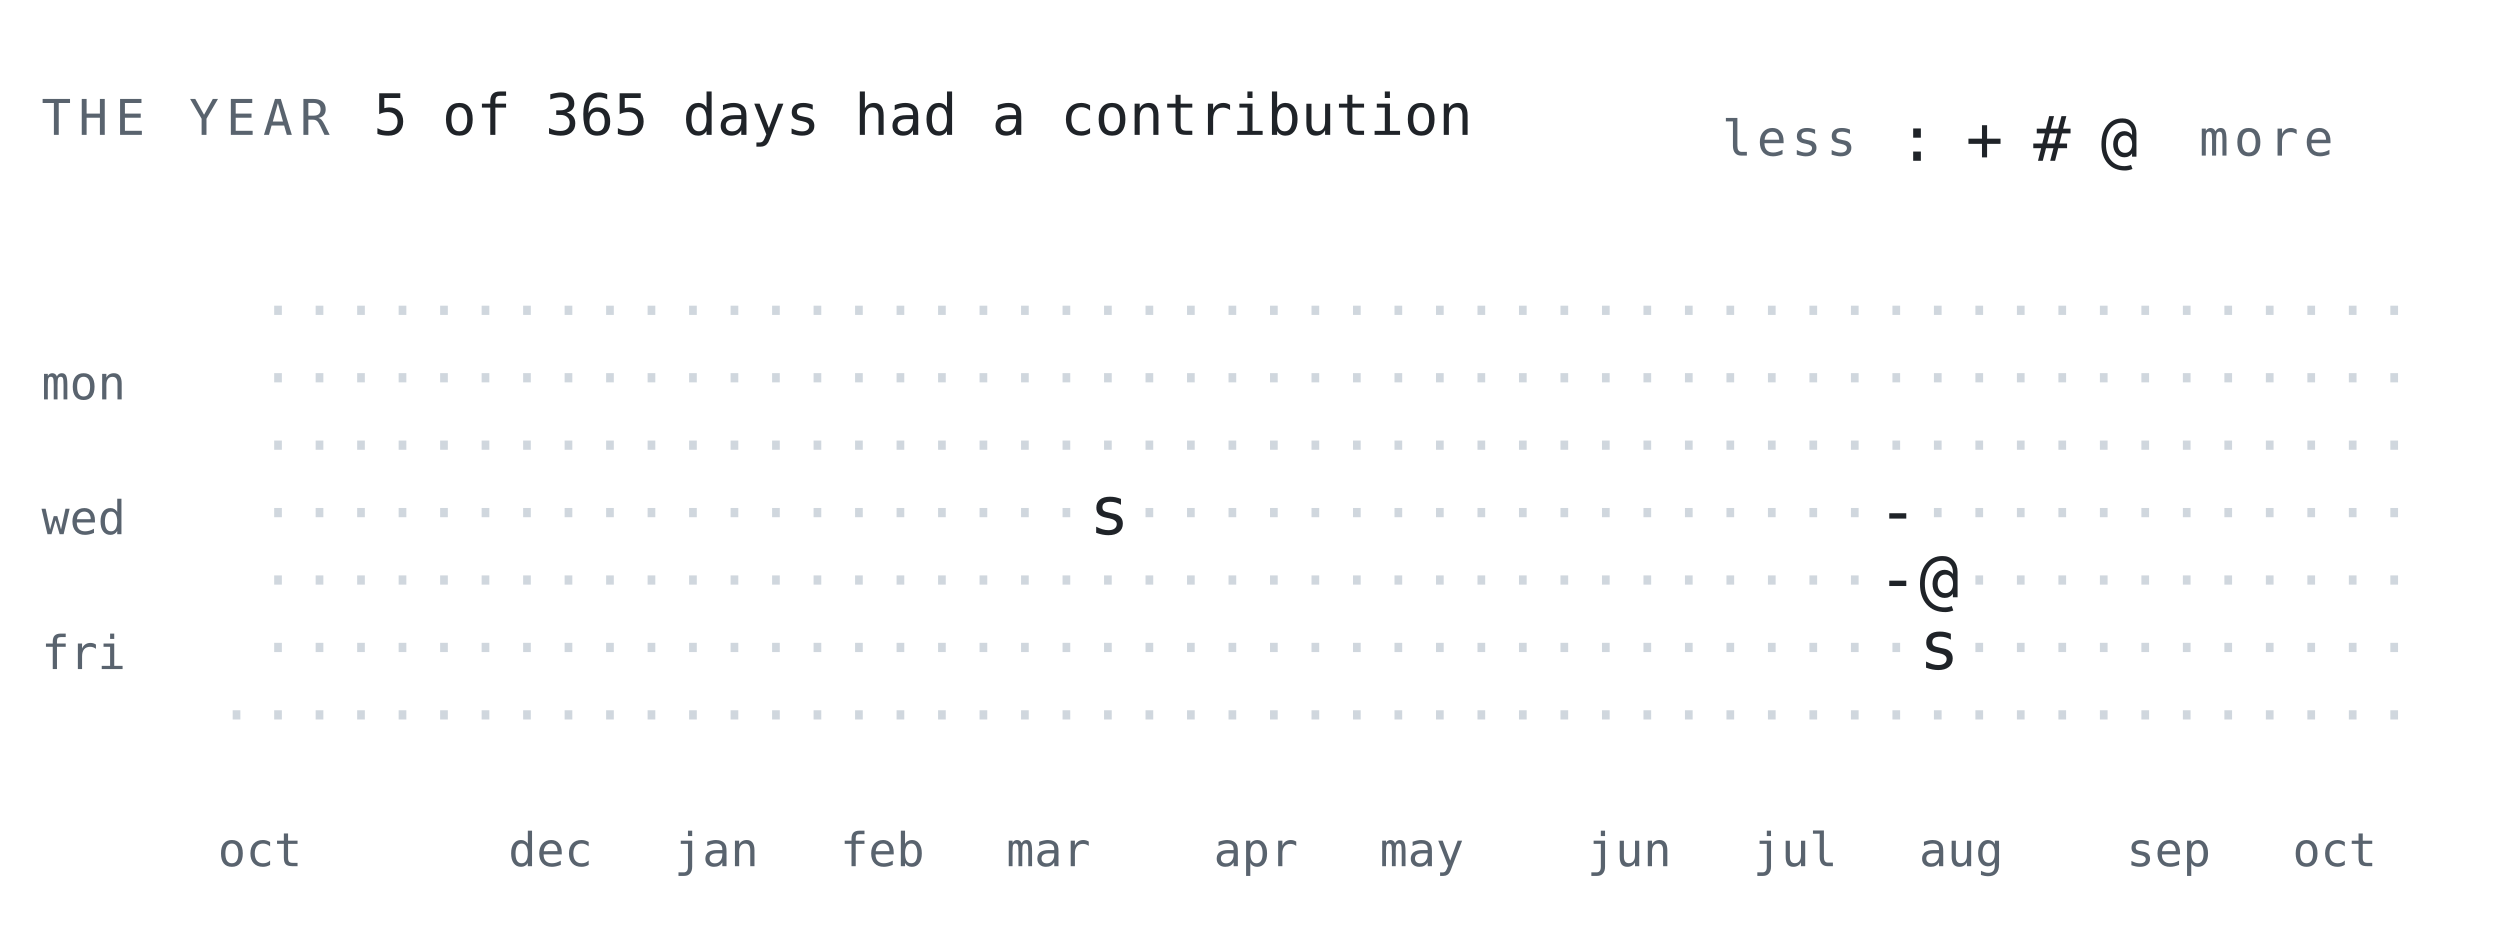
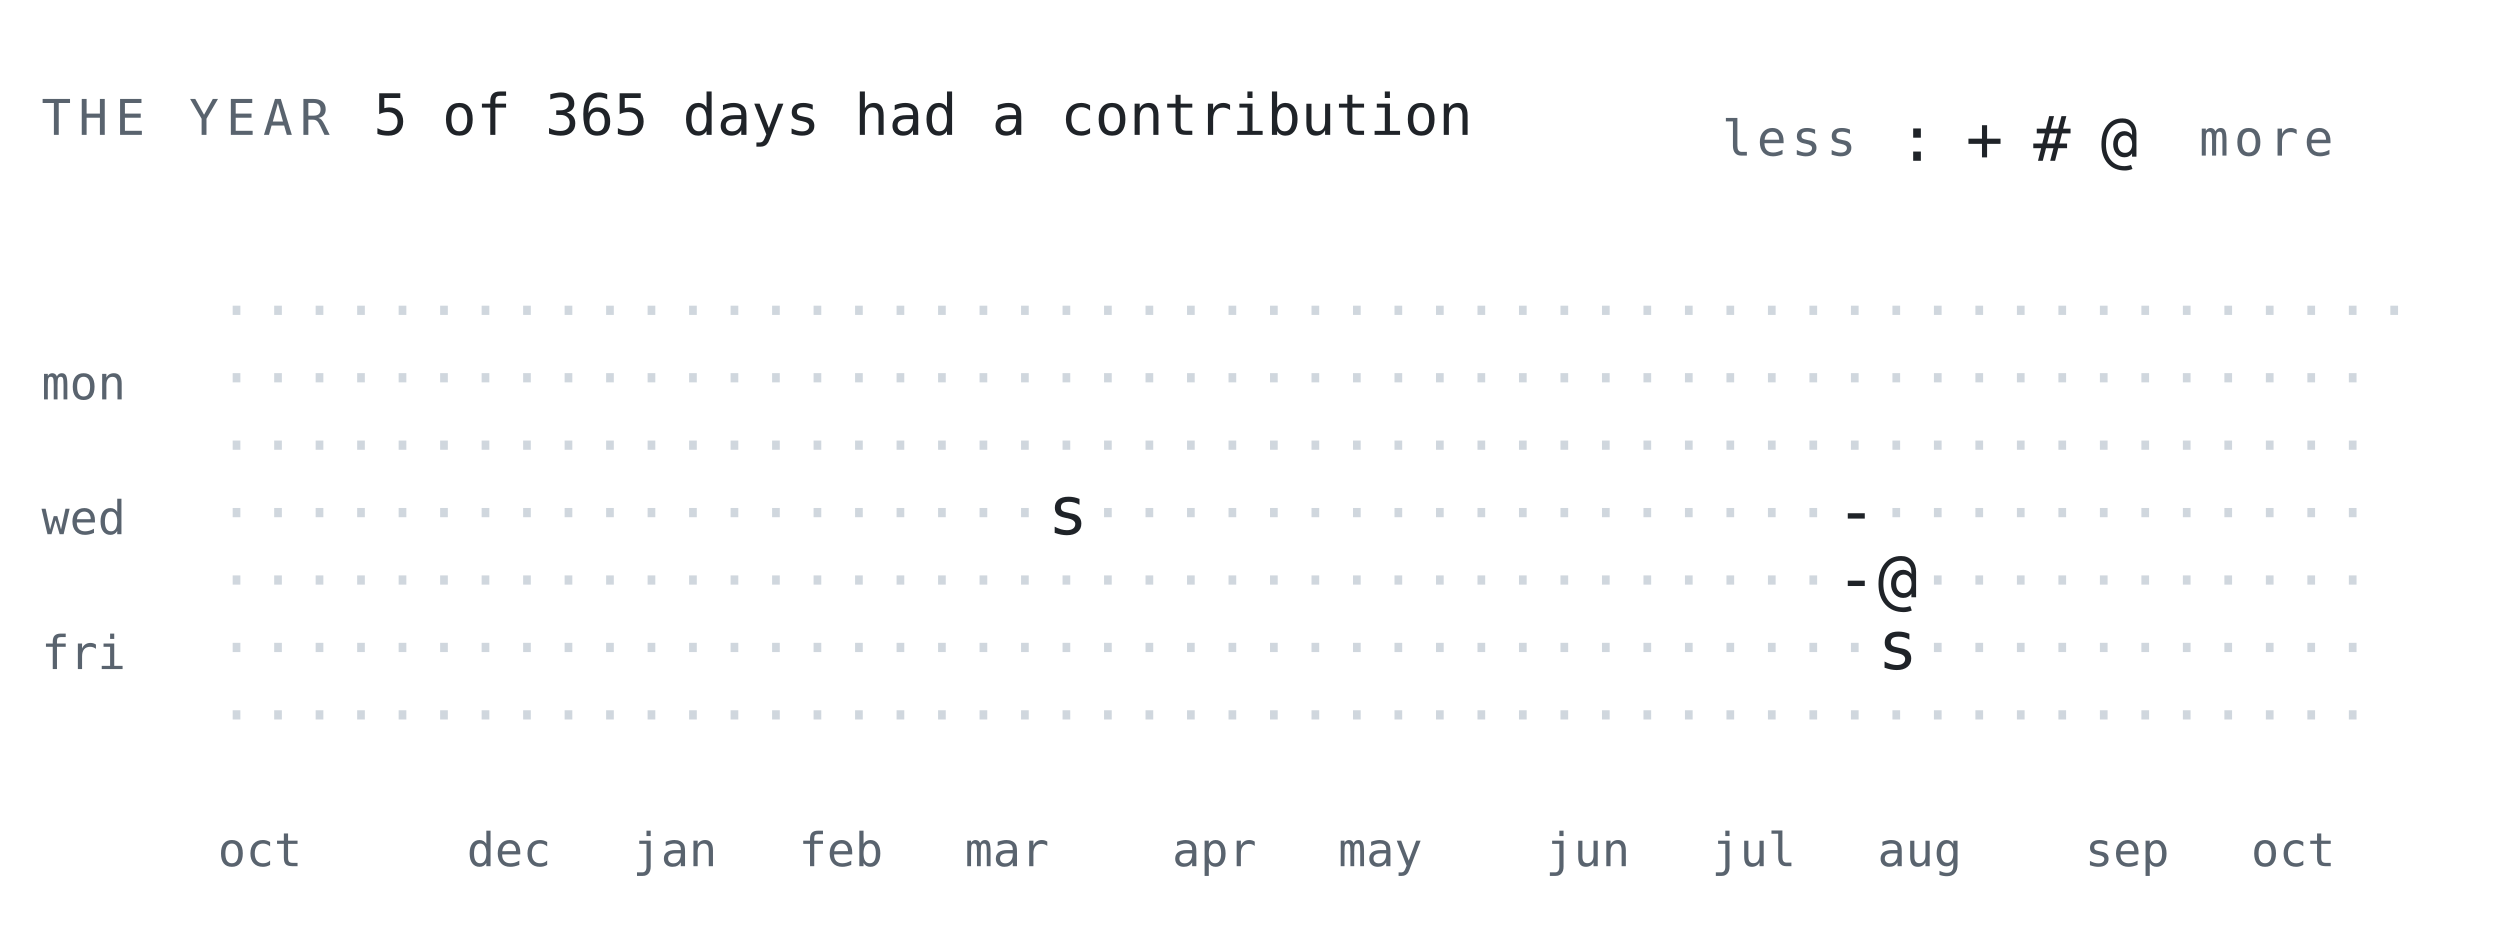
<svg xmlns="http://www.w3.org/2000/svg" viewBox="0 0 482 179" width="482" font-family="'JetBrains Mono', ui-monospace, SFMono-Regular, monospace">
  <style>
  .s{fill:#1f2328}  .m{fill:#59636e}  .t{fill:#d0d7de}
  .stk{stroke:#1f2328}  .trk{fill:#eaeef2}
  @media(prefers-color-scheme:dark){
    .s{fill:#e6edf3} .m{fill:#7d8590} .t{fill:#30363d}
    .stk{stroke:#e6edf3} .trk{fill:#21262d}
  }
</style>
  <rect fill="none" width="482" height="179" />
  <text class="m" x="8" y="26" font-size="9.5" letter-spacing="1.4">THE YEAR</text>
  <text class="s" x="72" y="26" font-size="11">5 of 365 days had a contribution</text>
  <text class="m" x="332" y="30" font-size="9.5" letter-spacing="1">less</text>
  <text class="s" x="366" y="31" font-size="12">:</text>
  <text class="s" x="379" y="31" font-size="12">+</text>
  <text class="s" x="392" y="31" font-size="12">#</text>
  <text class="s" x="405" y="31" font-size="12">@</text>
  <text class="m" x="424" y="30" font-size="9.5" letter-spacing="1">more</text>
+   <text class="t" x="42.0" y="64.0" font-size="12" xml:space="preserve">·</text>
+   <text class="t" x="42.0" y="77.0" font-size="12" xml:space="preserve">·</text>
+   <text class="t" x="42.0" y="90.0" font-size="12" xml:space="preserve">·</text>
+   <text class="t" x="42.0" y="103.0" font-size="12" xml:space="preserve">·</text>
+   <text class="t" x="42.0" y="116.0" font-size="12" xml:space="preserve">·</text>
+   <text class="t" x="42.0" y="129.0" font-size="12" xml:space="preserve">·</text>
  <text class="t" x="42.0" y="142.0" font-size="12" xml:space="preserve">·</text>
  <text class="t" x="50.0" y="64.0" font-size="12" xml:space="preserve">·</text>
  <text class="t" x="50.0" y="77.0" font-size="12" xml:space="preserve">·</text>
  <text class="t" x="50.0" y="90.0" font-size="12" xml:space="preserve">·</text>
  <text class="t" x="50.0" y="103.0" font-size="12" xml:space="preserve">·</text>
  <text class="t" x="50.0" y="116.0" font-size="12" xml:space="preserve">·</text>
  <text class="t" x="50.0" y="129.0" font-size="12" xml:space="preserve">·</text>
  <text class="t" x="50.0" y="142.0" font-size="12" xml:space="preserve">·</text>
  <text class="t" x="58.0" y="64.0" font-size="12" xml:space="preserve">·</text>
  <text class="t" x="58.0" y="77.0" font-size="12" xml:space="preserve">·</text>
  <text class="t" x="58.0" y="90.0" font-size="12" xml:space="preserve">·</text>
  <text class="t" x="58.0" y="103.0" font-size="12" xml:space="preserve">·</text>
  <text class="t" x="58.0" y="116.0" font-size="12" xml:space="preserve">·</text>
  <text class="t" x="58.0" y="129.0" font-size="12" xml:space="preserve">·</text>
  <text class="t" x="58.0" y="142.0" font-size="12" xml:space="preserve">·</text>
  <text class="t" x="66.0" y="64.0" font-size="12" xml:space="preserve">·</text>
  <text class="t" x="66.0" y="77.0" font-size="12" xml:space="preserve">·</text>
  <text class="t" x="66.0" y="90.0" font-size="12" xml:space="preserve">·</text>
  <text class="t" x="66.0" y="103.0" font-size="12" xml:space="preserve">·</text>
  <text class="t" x="66.0" y="116.0" font-size="12" xml:space="preserve">·</text>
  <text class="t" x="66.0" y="129.0" font-size="12" xml:space="preserve">·</text>
  <text class="t" x="66.0" y="142.0" font-size="12" xml:space="preserve">·</text>
  <text class="t" x="74.0" y="64.0" font-size="12" xml:space="preserve">·</text>
  <text class="t" x="74.0" y="77.0" font-size="12" xml:space="preserve">·</text>
  <text class="t" x="74.0" y="90.0" font-size="12" xml:space="preserve">·</text>
  <text class="t" x="74.0" y="103.0" font-size="12" xml:space="preserve">·</text>
  <text class="t" x="74.0" y="116.0" font-size="12" xml:space="preserve">·</text>
  <text class="t" x="74.0" y="129.0" font-size="12" xml:space="preserve">·</text>
  <text class="t" x="74.0" y="142.0" font-size="12" xml:space="preserve">·</text>
  <text class="t" x="82.0" y="64.0" font-size="12" xml:space="preserve">·</text>
  <text class="t" x="82.0" y="77.0" font-size="12" xml:space="preserve">·</text>
  <text class="t" x="82.0" y="90.0" font-size="12" xml:space="preserve">·</text>
  <text class="t" x="82.0" y="103.0" font-size="12" xml:space="preserve">·</text>
  <text class="t" x="82.0" y="116.0" font-size="12" xml:space="preserve">·</text>
  <text class="t" x="82.0" y="129.0" font-size="12" xml:space="preserve">·</text>
  <text class="t" x="82.0" y="142.0" font-size="12" xml:space="preserve">·</text>
  <text class="t" x="90.0" y="64.0" font-size="12" xml:space="preserve">·</text>
  <text class="t" x="90.0" y="77.0" font-size="12" xml:space="preserve">·</text>
  <text class="t" x="90.0" y="90.0" font-size="12" xml:space="preserve">·</text>
  <text class="t" x="90.0" y="103.0" font-size="12" xml:space="preserve">·</text>
  <text class="t" x="90.0" y="116.0" font-size="12" xml:space="preserve">·</text>
  <text class="t" x="90.0" y="129.0" font-size="12" xml:space="preserve">·</text>
  <text class="t" x="90.0" y="142.0" font-size="12" xml:space="preserve">·</text>
  <text class="t" x="98.0" y="64.0" font-size="12" xml:space="preserve">·</text>
  <text class="t" x="98.0" y="77.0" font-size="12" xml:space="preserve">·</text>
  <text class="t" x="98.0" y="90.0" font-size="12" xml:space="preserve">·</text>
  <text class="t" x="98.0" y="103.0" font-size="12" xml:space="preserve">·</text>
  <text class="t" x="98.0" y="116.0" font-size="12" xml:space="preserve">·</text>
  <text class="t" x="98.0" y="129.0" font-size="12" xml:space="preserve">·</text>
  <text class="t" x="98.0" y="142.0" font-size="12" xml:space="preserve">·</text>
  <text class="t" x="106.0" y="64.0" font-size="12" xml:space="preserve">·</text>
  <text class="t" x="106.0" y="77.0" font-size="12" xml:space="preserve">·</text>
  <text class="t" x="106.0" y="90.0" font-size="12" xml:space="preserve">·</text>
  <text class="t" x="106.0" y="103.0" font-size="12" xml:space="preserve">·</text>
  <text class="t" x="106.0" y="116.0" font-size="12" xml:space="preserve">·</text>
  <text class="t" x="106.0" y="129.0" font-size="12" xml:space="preserve">·</text>
  <text class="t" x="106.0" y="142.0" font-size="12" xml:space="preserve">·</text>
  <text class="t" x="114.0" y="64.0" font-size="12" xml:space="preserve">·</text>
  <text class="t" x="114.0" y="77.0" font-size="12" xml:space="preserve">·</text>
  <text class="t" x="114.0" y="90.0" font-size="12" xml:space="preserve">·</text>
  <text class="t" x="114.0" y="103.0" font-size="12" xml:space="preserve">·</text>
  <text class="t" x="114.0" y="116.0" font-size="12" xml:space="preserve">·</text>
  <text class="t" x="114.0" y="129.0" font-size="12" xml:space="preserve">·</text>
  <text class="t" x="114.0" y="142.0" font-size="12" xml:space="preserve">·</text>
  <text class="t" x="122.0" y="64.0" font-size="12" xml:space="preserve">·</text>
  <text class="t" x="122.0" y="77.0" font-size="12" xml:space="preserve">·</text>
  <text class="t" x="122.0" y="90.0" font-size="12" xml:space="preserve">·</text>
  <text class="t" x="122.0" y="103.0" font-size="12" xml:space="preserve">·</text>
  <text class="t" x="122.0" y="116.0" font-size="12" xml:space="preserve">·</text>
  <text class="t" x="122.0" y="129.0" font-size="12" xml:space="preserve">·</text>
  <text class="t" x="122.0" y="142.0" font-size="12" xml:space="preserve">·</text>
  <text class="t" x="130.0" y="64.0" font-size="12" xml:space="preserve">·</text>
  <text class="t" x="130.0" y="77.0" font-size="12" xml:space="preserve">·</text>
  <text class="t" x="130.0" y="90.0" font-size="12" xml:space="preserve">·</text>
  <text class="t" x="130.0" y="103.0" font-size="12" xml:space="preserve">·</text>
  <text class="t" x="130.0" y="116.0" font-size="12" xml:space="preserve">·</text>
  <text class="t" x="130.0" y="129.0" font-size="12" xml:space="preserve">·</text>
  <text class="t" x="130.0" y="142.0" font-size="12" xml:space="preserve">·</text>
  <text class="t" x="138.0" y="64.0" font-size="12" xml:space="preserve">·</text>
  <text class="t" x="138.0" y="77.0" font-size="12" xml:space="preserve">·</text>
  <text class="t" x="138.0" y="90.0" font-size="12" xml:space="preserve">·</text>
  <text class="t" x="138.0" y="103.0" font-size="12" xml:space="preserve">·</text>
  <text class="t" x="138.0" y="116.0" font-size="12" xml:space="preserve">·</text>
  <text class="t" x="138.0" y="129.0" font-size="12" xml:space="preserve">·</text>
  <text class="t" x="138.0" y="142.0" font-size="12" xml:space="preserve">·</text>
  <text class="t" x="146.0" y="64.0" font-size="12" xml:space="preserve">·</text>
  <text class="t" x="146.0" y="77.0" font-size="12" xml:space="preserve">·</text>
  <text class="t" x="146.0" y="90.0" font-size="12" xml:space="preserve">·</text>
  <text class="t" x="146.0" y="103.0" font-size="12" xml:space="preserve">·</text>
  <text class="t" x="146.0" y="116.0" font-size="12" xml:space="preserve">·</text>
  <text class="t" x="146.0" y="129.0" font-size="12" xml:space="preserve">·</text>
  <text class="t" x="146.0" y="142.0" font-size="12" xml:space="preserve">·</text>
  <text class="t" x="154.0" y="64.0" font-size="12" xml:space="preserve">·</text>
  <text class="t" x="154.0" y="77.0" font-size="12" xml:space="preserve">·</text>
  <text class="t" x="154.0" y="90.0" font-size="12" xml:space="preserve">·</text>
  <text class="t" x="154.0" y="103.0" font-size="12" xml:space="preserve">·</text>
  <text class="t" x="154.0" y="116.0" font-size="12" xml:space="preserve">·</text>
  <text class="t" x="154.0" y="129.0" font-size="12" xml:space="preserve">·</text>
  <text class="t" x="154.0" y="142.0" font-size="12" xml:space="preserve">·</text>
  <text class="t" x="162.0" y="64.0" font-size="12" xml:space="preserve">·</text>
  <text class="t" x="162.0" y="77.0" font-size="12" xml:space="preserve">·</text>
  <text class="t" x="162.0" y="90.0" font-size="12" xml:space="preserve">·</text>
  <text class="t" x="162.0" y="103.0" font-size="12" xml:space="preserve">·</text>
  <text class="t" x="162.0" y="116.0" font-size="12" xml:space="preserve">·</text>
  <text class="t" x="162.0" y="129.0" font-size="12" xml:space="preserve">·</text>
  <text class="t" x="162.0" y="142.0" font-size="12" xml:space="preserve">·</text>
  <text class="t" x="170.0" y="64.0" font-size="12" xml:space="preserve">·</text>
  <text class="t" x="170.0" y="77.0" font-size="12" xml:space="preserve">·</text>
  <text class="t" x="170.0" y="90.0" font-size="12" xml:space="preserve">·</text>
  <text class="t" x="170.0" y="103.0" font-size="12" xml:space="preserve">·</text>
  <text class="t" x="170.0" y="116.0" font-size="12" xml:space="preserve">·</text>
  <text class="t" x="170.0" y="129.0" font-size="12" xml:space="preserve">·</text>
  <text class="t" x="170.0" y="142.0" font-size="12" xml:space="preserve">·</text>
  <text class="t" x="178.0" y="64.0" font-size="12" xml:space="preserve">·</text>
  <text class="t" x="178.0" y="77.0" font-size="12" xml:space="preserve">·</text>
  <text class="t" x="178.0" y="90.0" font-size="12" xml:space="preserve">·</text>
  <text class="t" x="178.0" y="103.0" font-size="12" xml:space="preserve">·</text>
  <text class="t" x="178.0" y="116.0" font-size="12" xml:space="preserve">·</text>
  <text class="t" x="178.0" y="129.0" font-size="12" xml:space="preserve">·</text>
  <text class="t" x="178.0" y="142.0" font-size="12" xml:space="preserve">·</text>
  <text class="t" x="186.0" y="64.0" font-size="12" xml:space="preserve">·</text>
  <text class="t" x="186.0" y="77.0" font-size="12" xml:space="preserve">·</text>
  <text class="t" x="186.0" y="90.0" font-size="12" xml:space="preserve">·</text>
  <text class="t" x="186.0" y="103.0" font-size="12" xml:space="preserve">·</text>
  <text class="t" x="186.0" y="116.0" font-size="12" xml:space="preserve">·</text>
  <text class="t" x="186.0" y="129.0" font-size="12" xml:space="preserve">·</text>
  <text class="t" x="186.0" y="142.0" font-size="12" xml:space="preserve">·</text>
  <text class="t" x="194.0" y="64.0" font-size="12" xml:space="preserve">·</text>
  <text class="t" x="194.0" y="77.0" font-size="12" xml:space="preserve">·</text>
  <text class="t" x="194.0" y="90.0" font-size="12" xml:space="preserve">·</text>
  <text class="t" x="194.0" y="103.0" font-size="12" xml:space="preserve">·</text>
  <text class="t" x="194.0" y="116.0" font-size="12" xml:space="preserve">·</text>
  <text class="t" x="194.0" y="129.0" font-size="12" xml:space="preserve">·</text>
  <text class="t" x="194.0" y="142.0" font-size="12" xml:space="preserve">·</text>
  <text class="t" x="202.0" y="64.0" font-size="12" xml:space="preserve">·</text>
  <text class="t" x="202.0" y="77.0" font-size="12" xml:space="preserve">·</text>
  <text class="t" x="202.0" y="90.0" font-size="12" xml:space="preserve">·</text>
-   <text class="t" x="202.0" y="103.0" font-size="12" xml:space="preserve">·</text>
+   <text class="s" x="202.0" y="103.0" font-size="12.9" xml:space="preserve">s</text>
  <text class="t" x="202.0" y="116.0" font-size="12" xml:space="preserve">·</text>
  <text class="t" x="202.0" y="129.0" font-size="12" xml:space="preserve">·</text>
  <text class="t" x="202.0" y="142.0" font-size="12" xml:space="preserve">·</text>
  <text class="t" x="210.0" y="64.0" font-size="12" xml:space="preserve">·</text>
  <text class="t" x="210.0" y="77.0" font-size="12" xml:space="preserve">·</text>
  <text class="t" x="210.0" y="90.0" font-size="12" xml:space="preserve">·</text>
-   <text class="s" x="210.0" y="103.0" font-size="12.9" xml:space="preserve">s</text>
+   <text class="t" x="210.0" y="103.0" font-size="12" xml:space="preserve">·</text>
  <text class="t" x="210.0" y="116.0" font-size="12" xml:space="preserve">·</text>
  <text class="t" x="210.0" y="129.0" font-size="12" xml:space="preserve">·</text>
  <text class="t" x="210.0" y="142.0" font-size="12" xml:space="preserve">·</text>
  <text class="t" x="218.0" y="64.0" font-size="12" xml:space="preserve">·</text>
  <text class="t" x="218.0" y="77.0" font-size="12" xml:space="preserve">·</text>
  <text class="t" x="218.0" y="90.0" font-size="12" xml:space="preserve">·</text>
  <text class="t" x="218.0" y="103.0" font-size="12" xml:space="preserve">·</text>
  <text class="t" x="218.0" y="116.0" font-size="12" xml:space="preserve">·</text>
  <text class="t" x="218.0" y="129.0" font-size="12" xml:space="preserve">·</text>
  <text class="t" x="218.0" y="142.0" font-size="12" xml:space="preserve">·</text>
  <text class="t" x="226.0" y="64.0" font-size="12" xml:space="preserve">·</text>
  <text class="t" x="226.0" y="77.0" font-size="12" xml:space="preserve">·</text>
  <text class="t" x="226.0" y="90.0" font-size="12" xml:space="preserve">·</text>
  <text class="t" x="226.0" y="103.0" font-size="12" xml:space="preserve">·</text>
  <text class="t" x="226.0" y="116.0" font-size="12" xml:space="preserve">·</text>
  <text class="t" x="226.0" y="129.0" font-size="12" xml:space="preserve">·</text>
  <text class="t" x="226.0" y="142.0" font-size="12" xml:space="preserve">·</text>
  <text class="t" x="234.0" y="64.0" font-size="12" xml:space="preserve">·</text>
  <text class="t" x="234.0" y="77.0" font-size="12" xml:space="preserve">·</text>
  <text class="t" x="234.0" y="90.0" font-size="12" xml:space="preserve">·</text>
  <text class="t" x="234.0" y="103.0" font-size="12" xml:space="preserve">·</text>
  <text class="t" x="234.0" y="116.0" font-size="12" xml:space="preserve">·</text>
  <text class="t" x="234.0" y="129.0" font-size="12" xml:space="preserve">·</text>
  <text class="t" x="234.0" y="142.0" font-size="12" xml:space="preserve">·</text>
  <text class="t" x="242.0" y="64.0" font-size="12" xml:space="preserve">·</text>
  <text class="t" x="242.0" y="77.0" font-size="12" xml:space="preserve">·</text>
  <text class="t" x="242.0" y="90.0" font-size="12" xml:space="preserve">·</text>
  <text class="t" x="242.0" y="103.0" font-size="12" xml:space="preserve">·</text>
  <text class="t" x="242.0" y="116.0" font-size="12" xml:space="preserve">·</text>
  <text class="t" x="242.0" y="129.0" font-size="12" xml:space="preserve">·</text>
  <text class="t" x="242.0" y="142.0" font-size="12" xml:space="preserve">·</text>
  <text class="t" x="250.0" y="64.0" font-size="12" xml:space="preserve">·</text>
  <text class="t" x="250.0" y="77.0" font-size="12" xml:space="preserve">·</text>
  <text class="t" x="250.0" y="90.0" font-size="12" xml:space="preserve">·</text>
  <text class="t" x="250.0" y="103.0" font-size="12" xml:space="preserve">·</text>
  <text class="t" x="250.0" y="116.0" font-size="12" xml:space="preserve">·</text>
  <text class="t" x="250.0" y="129.0" font-size="12" xml:space="preserve">·</text>
  <text class="t" x="250.0" y="142.0" font-size="12" xml:space="preserve">·</text>
  <text class="t" x="258.0" y="64.0" font-size="12" xml:space="preserve">·</text>
  <text class="t" x="258.0" y="77.0" font-size="12" xml:space="preserve">·</text>
  <text class="t" x="258.0" y="90.0" font-size="12" xml:space="preserve">·</text>
  <text class="t" x="258.0" y="103.0" font-size="12" xml:space="preserve">·</text>
  <text class="t" x="258.0" y="116.0" font-size="12" xml:space="preserve">·</text>
  <text class="t" x="258.0" y="129.0" font-size="12" xml:space="preserve">·</text>
  <text class="t" x="258.0" y="142.0" font-size="12" xml:space="preserve">·</text>
  <text class="t" x="266.0" y="64.0" font-size="12" xml:space="preserve">·</text>
  <text class="t" x="266.0" y="77.0" font-size="12" xml:space="preserve">·</text>
  <text class="t" x="266.0" y="90.0" font-size="12" xml:space="preserve">·</text>
  <text class="t" x="266.0" y="103.0" font-size="12" xml:space="preserve">·</text>
  <text class="t" x="266.0" y="116.0" font-size="12" xml:space="preserve">·</text>
  <text class="t" x="266.0" y="129.0" font-size="12" xml:space="preserve">·</text>
  <text class="t" x="266.0" y="142.0" font-size="12" xml:space="preserve">·</text>
  <text class="t" x="274.0" y="64.0" font-size="12" xml:space="preserve">·</text>
  <text class="t" x="274.0" y="77.0" font-size="12" xml:space="preserve">·</text>
  <text class="t" x="274.0" y="90.0" font-size="12" xml:space="preserve">·</text>
  <text class="t" x="274.0" y="103.0" font-size="12" xml:space="preserve">·</text>
  <text class="t" x="274.0" y="116.0" font-size="12" xml:space="preserve">·</text>
  <text class="t" x="274.0" y="129.0" font-size="12" xml:space="preserve">·</text>
  <text class="t" x="274.0" y="142.0" font-size="12" xml:space="preserve">·</text>
  <text class="t" x="282.0" y="64.0" font-size="12" xml:space="preserve">·</text>
  <text class="t" x="282.0" y="77.0" font-size="12" xml:space="preserve">·</text>
  <text class="t" x="282.0" y="90.0" font-size="12" xml:space="preserve">·</text>
  <text class="t" x="282.0" y="103.0" font-size="12" xml:space="preserve">·</text>
  <text class="t" x="282.0" y="116.0" font-size="12" xml:space="preserve">·</text>
  <text class="t" x="282.0" y="129.0" font-size="12" xml:space="preserve">·</text>
  <text class="t" x="282.0" y="142.0" font-size="12" xml:space="preserve">·</text>
  <text class="t" x="290.0" y="64.0" font-size="12" xml:space="preserve">·</text>
  <text class="t" x="290.0" y="77.0" font-size="12" xml:space="preserve">·</text>
  <text class="t" x="290.0" y="90.0" font-size="12" xml:space="preserve">·</text>
  <text class="t" x="290.0" y="103.0" font-size="12" xml:space="preserve">·</text>
  <text class="t" x="290.0" y="116.0" font-size="12" xml:space="preserve">·</text>
  <text class="t" x="290.0" y="129.0" font-size="12" xml:space="preserve">·</text>
  <text class="t" x="290.0" y="142.0" font-size="12" xml:space="preserve">·</text>
  <text class="t" x="298.0" y="64.0" font-size="12" xml:space="preserve">·</text>
  <text class="t" x="298.0" y="77.0" font-size="12" xml:space="preserve">·</text>
  <text class="t" x="298.0" y="90.0" font-size="12" xml:space="preserve">·</text>
  <text class="t" x="298.0" y="103.0" font-size="12" xml:space="preserve">·</text>
  <text class="t" x="298.0" y="116.0" font-size="12" xml:space="preserve">·</text>
  <text class="t" x="298.0" y="129.0" font-size="12" xml:space="preserve">·</text>
  <text class="t" x="298.0" y="142.0" font-size="12" xml:space="preserve">·</text>
  <text class="t" x="306.0" y="64.0" font-size="12" xml:space="preserve">·</text>
  <text class="t" x="306.0" y="77.0" font-size="12" xml:space="preserve">·</text>
  <text class="t" x="306.0" y="90.0" font-size="12" xml:space="preserve">·</text>
  <text class="t" x="306.0" y="103.0" font-size="12" xml:space="preserve">·</text>
  <text class="t" x="306.0" y="116.0" font-size="12" xml:space="preserve">·</text>
  <text class="t" x="306.0" y="129.0" font-size="12" xml:space="preserve">·</text>
  <text class="t" x="306.0" y="142.0" font-size="12" xml:space="preserve">·</text>
  <text class="t" x="314.0" y="64.0" font-size="12" xml:space="preserve">·</text>
  <text class="t" x="314.0" y="77.0" font-size="12" xml:space="preserve">·</text>
  <text class="t" x="314.0" y="90.0" font-size="12" xml:space="preserve">·</text>
  <text class="t" x="314.0" y="103.0" font-size="12" xml:space="preserve">·</text>
  <text class="t" x="314.0" y="116.0" font-size="12" xml:space="preserve">·</text>
  <text class="t" x="314.0" y="129.0" font-size="12" xml:space="preserve">·</text>
  <text class="t" x="314.0" y="142.0" font-size="12" xml:space="preserve">·</text>
  <text class="t" x="322.0" y="64.0" font-size="12" xml:space="preserve">·</text>
  <text class="t" x="322.0" y="77.0" font-size="12" xml:space="preserve">·</text>
  <text class="t" x="322.0" y="90.0" font-size="12" xml:space="preserve">·</text>
  <text class="t" x="322.0" y="103.0" font-size="12" xml:space="preserve">·</text>
  <text class="t" x="322.0" y="116.0" font-size="12" xml:space="preserve">·</text>
  <text class="t" x="322.0" y="129.0" font-size="12" xml:space="preserve">·</text>
  <text class="t" x="322.0" y="142.0" font-size="12" xml:space="preserve">·</text>
  <text class="t" x="330.0" y="64.0" font-size="12" xml:space="preserve">·</text>
  <text class="t" x="330.0" y="77.0" font-size="12" xml:space="preserve">·</text>
  <text class="t" x="330.0" y="90.0" font-size="12" xml:space="preserve">·</text>
  <text class="t" x="330.0" y="103.0" font-size="12" xml:space="preserve">·</text>
  <text class="t" x="330.0" y="116.0" font-size="12" xml:space="preserve">·</text>
  <text class="t" x="330.0" y="129.0" font-size="12" xml:space="preserve">·</text>
  <text class="t" x="330.0" y="142.0" font-size="12" xml:space="preserve">·</text>
  <text class="t" x="338.0" y="64.0" font-size="12" xml:space="preserve">·</text>
  <text class="t" x="338.0" y="77.0" font-size="12" xml:space="preserve">·</text>
  <text class="t" x="338.0" y="90.0" font-size="12" xml:space="preserve">·</text>
  <text class="t" x="338.0" y="103.0" font-size="12" xml:space="preserve">·</text>
  <text class="t" x="338.0" y="116.0" font-size="12" xml:space="preserve">·</text>
  <text class="t" x="338.0" y="129.0" font-size="12" xml:space="preserve">·</text>
  <text class="t" x="338.0" y="142.0" font-size="12" xml:space="preserve">·</text>
  <text class="t" x="346.0" y="64.0" font-size="12" xml:space="preserve">·</text>
  <text class="t" x="346.0" y="77.0" font-size="12" xml:space="preserve">·</text>
  <text class="t" x="346.0" y="90.0" font-size="12" xml:space="preserve">·</text>
  <text class="t" x="346.0" y="103.0" font-size="12" xml:space="preserve">·</text>
  <text class="t" x="346.0" y="116.0" font-size="12" xml:space="preserve">·</text>
  <text class="t" x="346.0" y="129.0" font-size="12" xml:space="preserve">·</text>
  <text class="t" x="346.0" y="142.0" font-size="12" xml:space="preserve">·</text>
  <text class="t" x="354.0" y="64.0" font-size="12" xml:space="preserve">·</text>
  <text class="t" x="354.0" y="77.0" font-size="12" xml:space="preserve">·</text>
  <text class="t" x="354.0" y="90.0" font-size="12" xml:space="preserve">·</text>
-   <text class="t" x="354.0" y="103.0" font-size="12" xml:space="preserve">·</text>
-   <text class="t" x="354.0" y="116.0" font-size="12" xml:space="preserve">·</text>
+   <text class="s" x="354.0" y="103.0" font-size="12.9" xml:space="preserve">-</text>
+   <text class="s" x="354.0" y="116.0" font-size="12.9" xml:space="preserve">-</text>
  <text class="t" x="354.0" y="129.0" font-size="12" xml:space="preserve">·</text>
  <text class="t" x="354.0" y="142.0" font-size="12" xml:space="preserve">·</text>
  <text class="t" x="362.0" y="64.0" font-size="12" xml:space="preserve">·</text>
  <text class="t" x="362.0" y="77.0" font-size="12" xml:space="preserve">·</text>
  <text class="t" x="362.0" y="90.0" font-size="12" xml:space="preserve">·</text>
-   <text class="s" x="362.0" y="103.0" font-size="12.9" xml:space="preserve">-</text>
-   <text class="s" x="362.0" y="116.0" font-size="12.9" xml:space="preserve">-</text>
-   <text class="t" x="362.0" y="129.0" font-size="12" xml:space="preserve">·</text>
+   <text class="t" x="362.0" y="103.0" font-size="12" xml:space="preserve">·</text>
+   <text class="s" x="362.0" y="116.0" font-size="12.9" xml:space="preserve">@</text>
+   <text class="s" x="362.0" y="129.0" font-size="12.9" xml:space="preserve">s</text>
  <text class="t" x="362.0" y="142.0" font-size="12" xml:space="preserve">·</text>
  <text class="t" x="370.0" y="64.0" font-size="12" xml:space="preserve">·</text>
  <text class="t" x="370.0" y="77.0" font-size="12" xml:space="preserve">·</text>
  <text class="t" x="370.0" y="90.0" font-size="12" xml:space="preserve">·</text>
  <text class="t" x="370.0" y="103.0" font-size="12" xml:space="preserve">·</text>
-   <text class="s" x="370.0" y="116.0" font-size="12.9" xml:space="preserve">@</text>
-   <text class="s" x="370.0" y="129.0" font-size="12.9" xml:space="preserve">s</text>
+   <text class="t" x="370.0" y="116.0" font-size="12" xml:space="preserve">·</text>
+   <text class="t" x="370.0" y="129.0" font-size="12" xml:space="preserve">·</text>
  <text class="t" x="370.0" y="142.0" font-size="12" xml:space="preserve">·</text>
  <text class="t" x="378.0" y="64.0" font-size="12" xml:space="preserve">·</text>
  <text class="t" x="378.0" y="77.0" font-size="12" xml:space="preserve">·</text>
  <text class="t" x="378.0" y="90.0" font-size="12" xml:space="preserve">·</text>
  <text class="t" x="378.0" y="103.0" font-size="12" xml:space="preserve">·</text>
  <text class="t" x="378.0" y="116.0" font-size="12" xml:space="preserve">·</text>
  <text class="t" x="378.0" y="129.0" font-size="12" xml:space="preserve">·</text>
  <text class="t" x="378.0" y="142.0" font-size="12" xml:space="preserve">·</text>
  <text class="t" x="386.0" y="64.0" font-size="12" xml:space="preserve">·</text>
  <text class="t" x="386.0" y="77.0" font-size="12" xml:space="preserve">·</text>
  <text class="t" x="386.0" y="90.0" font-size="12" xml:space="preserve">·</text>
  <text class="t" x="386.0" y="103.0" font-size="12" xml:space="preserve">·</text>
  <text class="t" x="386.0" y="116.0" font-size="12" xml:space="preserve">·</text>
  <text class="t" x="386.0" y="129.0" font-size="12" xml:space="preserve">·</text>
  <text class="t" x="386.0" y="142.0" font-size="12" xml:space="preserve">·</text>
  <text class="t" x="394.0" y="64.0" font-size="12" xml:space="preserve">·</text>
  <text class="t" x="394.0" y="77.0" font-size="12" xml:space="preserve">·</text>
  <text class="t" x="394.0" y="90.0" font-size="12" xml:space="preserve">·</text>
  <text class="t" x="394.0" y="103.0" font-size="12" xml:space="preserve">·</text>
  <text class="t" x="394.0" y="116.0" font-size="12" xml:space="preserve">·</text>
  <text class="t" x="394.0" y="129.0" font-size="12" xml:space="preserve">·</text>
  <text class="t" x="394.0" y="142.0" font-size="12" xml:space="preserve">·</text>
  <text class="t" x="402.0" y="64.0" font-size="12" xml:space="preserve">·</text>
  <text class="t" x="402.0" y="77.0" font-size="12" xml:space="preserve">·</text>
  <text class="t" x="402.0" y="90.0" font-size="12" xml:space="preserve">·</text>
  <text class="t" x="402.0" y="103.0" font-size="12" xml:space="preserve">·</text>
  <text class="t" x="402.0" y="116.0" font-size="12" xml:space="preserve">·</text>
  <text class="t" x="402.0" y="129.0" font-size="12" xml:space="preserve">·</text>
  <text class="t" x="402.0" y="142.0" font-size="12" xml:space="preserve">·</text>
  <text class="t" x="410.0" y="64.0" font-size="12" xml:space="preserve">·</text>
  <text class="t" x="410.0" y="77.0" font-size="12" xml:space="preserve">·</text>
  <text class="t" x="410.0" y="90.0" font-size="12" xml:space="preserve">·</text>
  <text class="t" x="410.0" y="103.0" font-size="12" xml:space="preserve">·</text>
  <text class="t" x="410.0" y="116.0" font-size="12" xml:space="preserve">·</text>
  <text class="t" x="410.0" y="129.0" font-size="12" xml:space="preserve">·</text>
  <text class="t" x="410.0" y="142.0" font-size="12" xml:space="preserve">·</text>
  <text class="t" x="418.0" y="64.0" font-size="12" xml:space="preserve">·</text>
  <text class="t" x="418.0" y="77.0" font-size="12" xml:space="preserve">·</text>
  <text class="t" x="418.0" y="90.0" font-size="12" xml:space="preserve">·</text>
  <text class="t" x="418.0" y="103.0" font-size="12" xml:space="preserve">·</text>
  <text class="t" x="418.0" y="116.0" font-size="12" xml:space="preserve">·</text>
  <text class="t" x="418.0" y="129.0" font-size="12" xml:space="preserve">·</text>
  <text class="t" x="418.0" y="142.0" font-size="12" xml:space="preserve">·</text>
  <text class="t" x="426.0" y="64.0" font-size="12" xml:space="preserve">·</text>
  <text class="t" x="426.0" y="77.0" font-size="12" xml:space="preserve">·</text>
  <text class="t" x="426.0" y="90.0" font-size="12" xml:space="preserve">·</text>
  <text class="t" x="426.0" y="103.0" font-size="12" xml:space="preserve">·</text>
  <text class="t" x="426.0" y="116.0" font-size="12" xml:space="preserve">·</text>
  <text class="t" x="426.0" y="129.0" font-size="12" xml:space="preserve">·</text>
  <text class="t" x="426.0" y="142.0" font-size="12" xml:space="preserve">·</text>
  <text class="t" x="434.0" y="64.0" font-size="12" xml:space="preserve">·</text>
  <text class="t" x="434.0" y="77.0" font-size="12" xml:space="preserve">·</text>
  <text class="t" x="434.0" y="90.0" font-size="12" xml:space="preserve">·</text>
  <text class="t" x="434.0" y="103.0" font-size="12" xml:space="preserve">·</text>
  <text class="t" x="434.0" y="116.0" font-size="12" xml:space="preserve">·</text>
  <text class="t" x="434.0" y="129.0" font-size="12" xml:space="preserve">·</text>
  <text class="t" x="434.0" y="142.0" font-size="12" xml:space="preserve">·</text>
  <text class="t" x="442.0" y="64.0" font-size="12" xml:space="preserve">·</text>
  <text class="t" x="442.0" y="77.0" font-size="12" xml:space="preserve">·</text>
  <text class="t" x="442.0" y="90.0" font-size="12" xml:space="preserve">·</text>
  <text class="t" x="442.0" y="103.0" font-size="12" xml:space="preserve">·</text>
  <text class="t" x="442.0" y="116.0" font-size="12" xml:space="preserve">·</text>
  <text class="t" x="442.0" y="129.0" font-size="12" xml:space="preserve">·</text>
  <text class="t" x="442.0" y="142.0" font-size="12" xml:space="preserve">·</text>
  <text class="t" x="450.0" y="64.0" font-size="12" xml:space="preserve">·</text>
  <text class="t" x="450.0" y="77.0" font-size="12" xml:space="preserve">·</text>
  <text class="t" x="450.0" y="90.0" font-size="12" xml:space="preserve">·</text>
  <text class="t" x="450.0" y="103.0" font-size="12" xml:space="preserve">·</text>
  <text class="t" x="450.0" y="116.0" font-size="12" xml:space="preserve">·</text>
  <text class="t" x="450.0" y="129.0" font-size="12" xml:space="preserve">·</text>
  <text class="t" x="450.0" y="142.0" font-size="12" xml:space="preserve">·</text>
  <text class="t" x="458.0" y="64.0" font-size="12" xml:space="preserve">·</text>
-   <text class="t" x="458.0" y="77.0" font-size="12" xml:space="preserve">·</text>
-   <text class="t" x="458.0" y="90.0" font-size="12" xml:space="preserve">·</text>
-   <text class="t" x="458.0" y="103.0" font-size="12" xml:space="preserve">·</text>
-   <text class="t" x="458.0" y="116.0" font-size="12" xml:space="preserve">·</text>
-   <text class="t" x="458.0" y="129.0" font-size="12" xml:space="preserve">·</text>
-   <text class="t" x="458.0" y="142.0" font-size="12" xml:space="preserve">·</text>
  <text class="m" x="8" y="77.0" font-size="9">mon</text>
  <text class="m" x="8" y="103.0" font-size="9">wed</text>
  <text class="m" x="8" y="129.0" font-size="9">fri</text>
  <text class="m" x="42.0" y="167.0" font-size="9">oct</text>
-   <text class="m" x="98.0" y="167.0" font-size="9">dec</text>
-   <text class="m" x="130.0" y="167.0" font-size="9">jan</text>
-   <text class="m" x="162.0" y="167.0" font-size="9">feb</text>
-   <text class="m" x="194.0" y="167.0" font-size="9">mar</text>
-   <text class="m" x="234.0" y="167.0" font-size="9">apr</text>
-   <text class="m" x="266.0" y="167.0" font-size="9">may</text>
-   <text class="m" x="306.0" y="167.0" font-size="9">jun</text>
-   <text class="m" x="338.0" y="167.0" font-size="9">jul</text>
-   <text class="m" x="370.0" y="167.0" font-size="9">aug</text>
-   <text class="m" x="410.0" y="167.0" font-size="9">sep</text>
-   <text class="m" x="442.0" y="167.0" font-size="9">oct</text>
+   <text class="m" x="90.0" y="167.0" font-size="9">dec</text>
+   <text class="m" x="122.0" y="167.0" font-size="9">jan</text>
+   <text class="m" x="154.0" y="167.0" font-size="9">feb</text>
+   <text class="m" x="186.0" y="167.0" font-size="9">mar</text>
+   <text class="m" x="226.0" y="167.0" font-size="9">apr</text>
+   <text class="m" x="258.0" y="167.0" font-size="9">may</text>
+   <text class="m" x="298.0" y="167.0" font-size="9">jun</text>
+   <text class="m" x="330.0" y="167.0" font-size="9">jul</text>
+   <text class="m" x="362.0" y="167.0" font-size="9">aug</text>
+   <text class="m" x="402.0" y="167.0" font-size="9">sep</text>
+   <text class="m" x="434.0" y="167.0" font-size="9">oct</text>
</svg>
